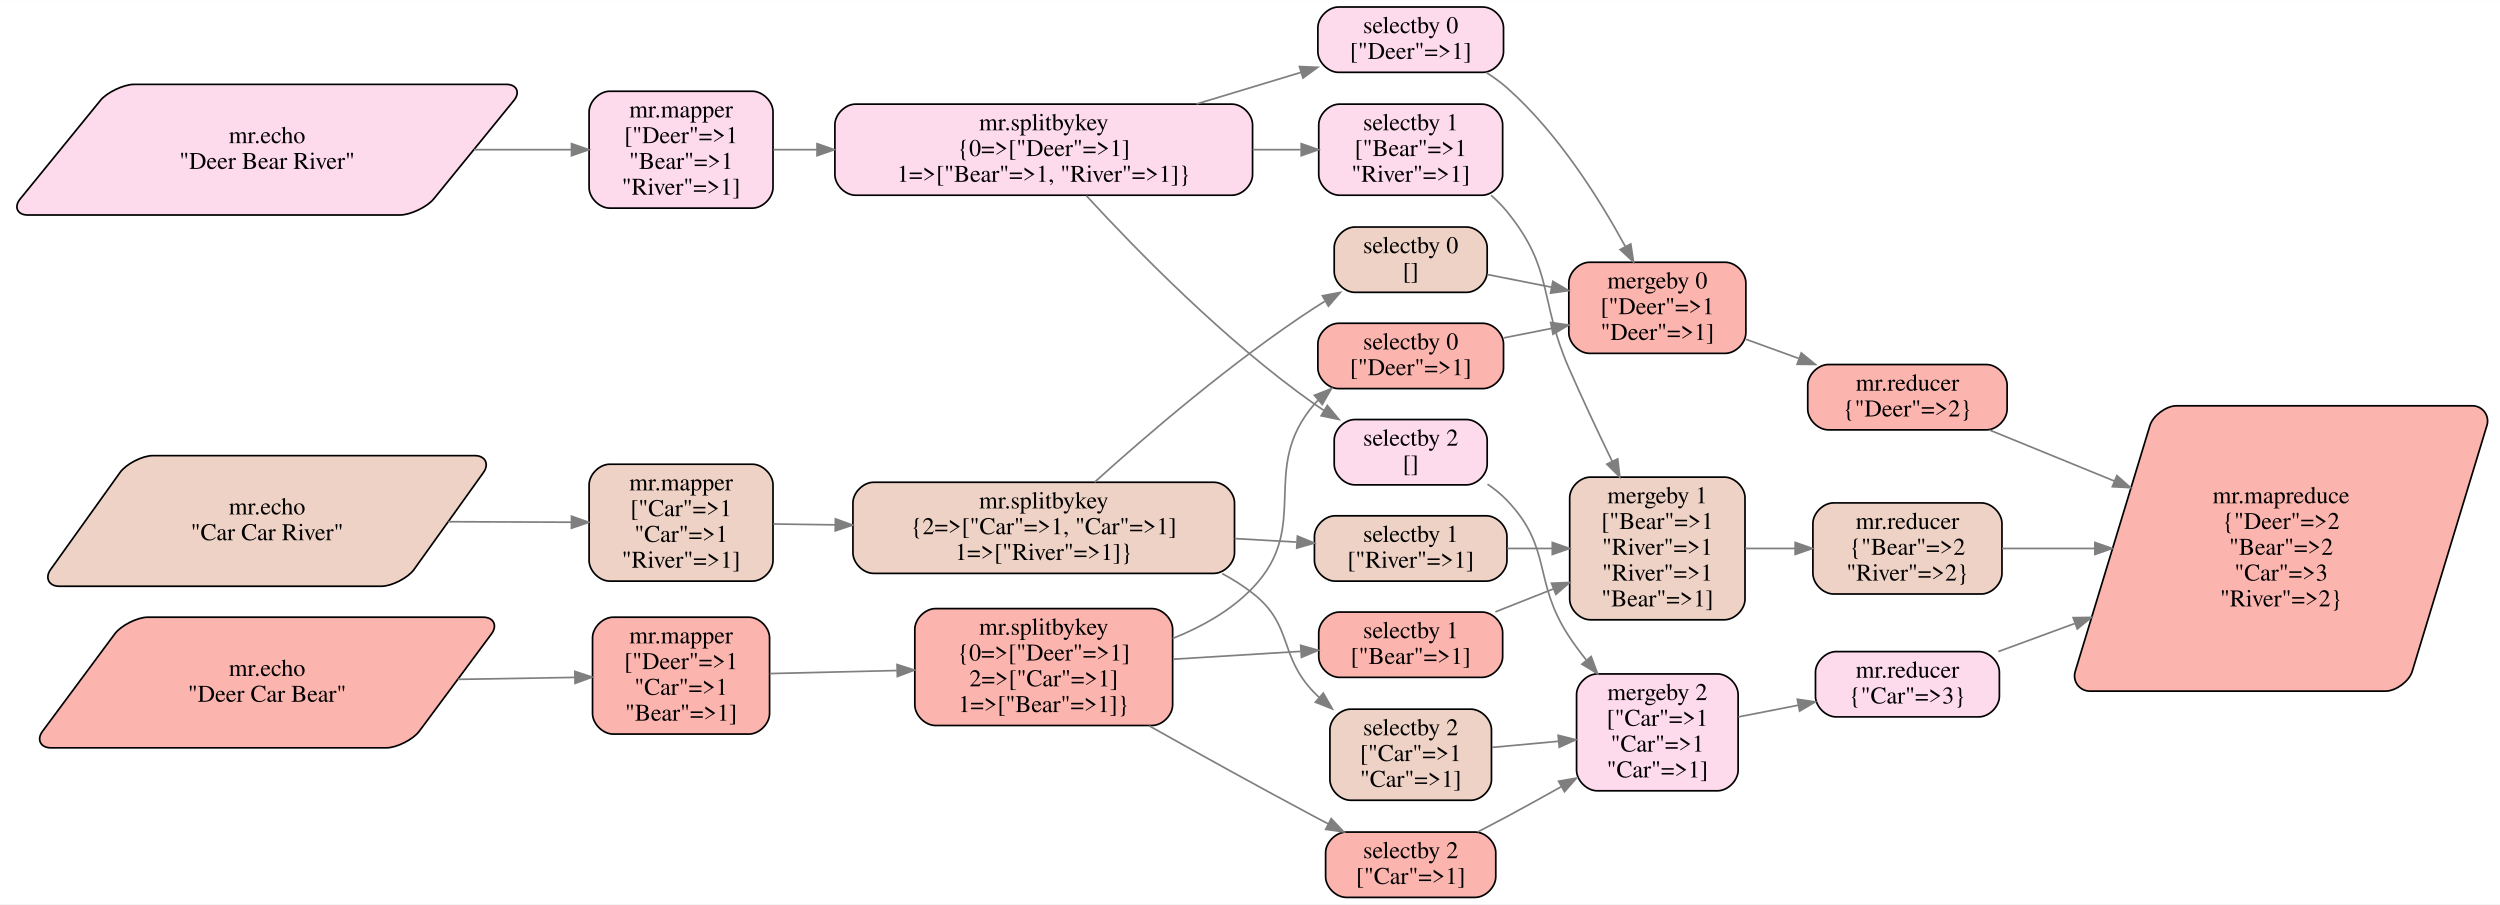
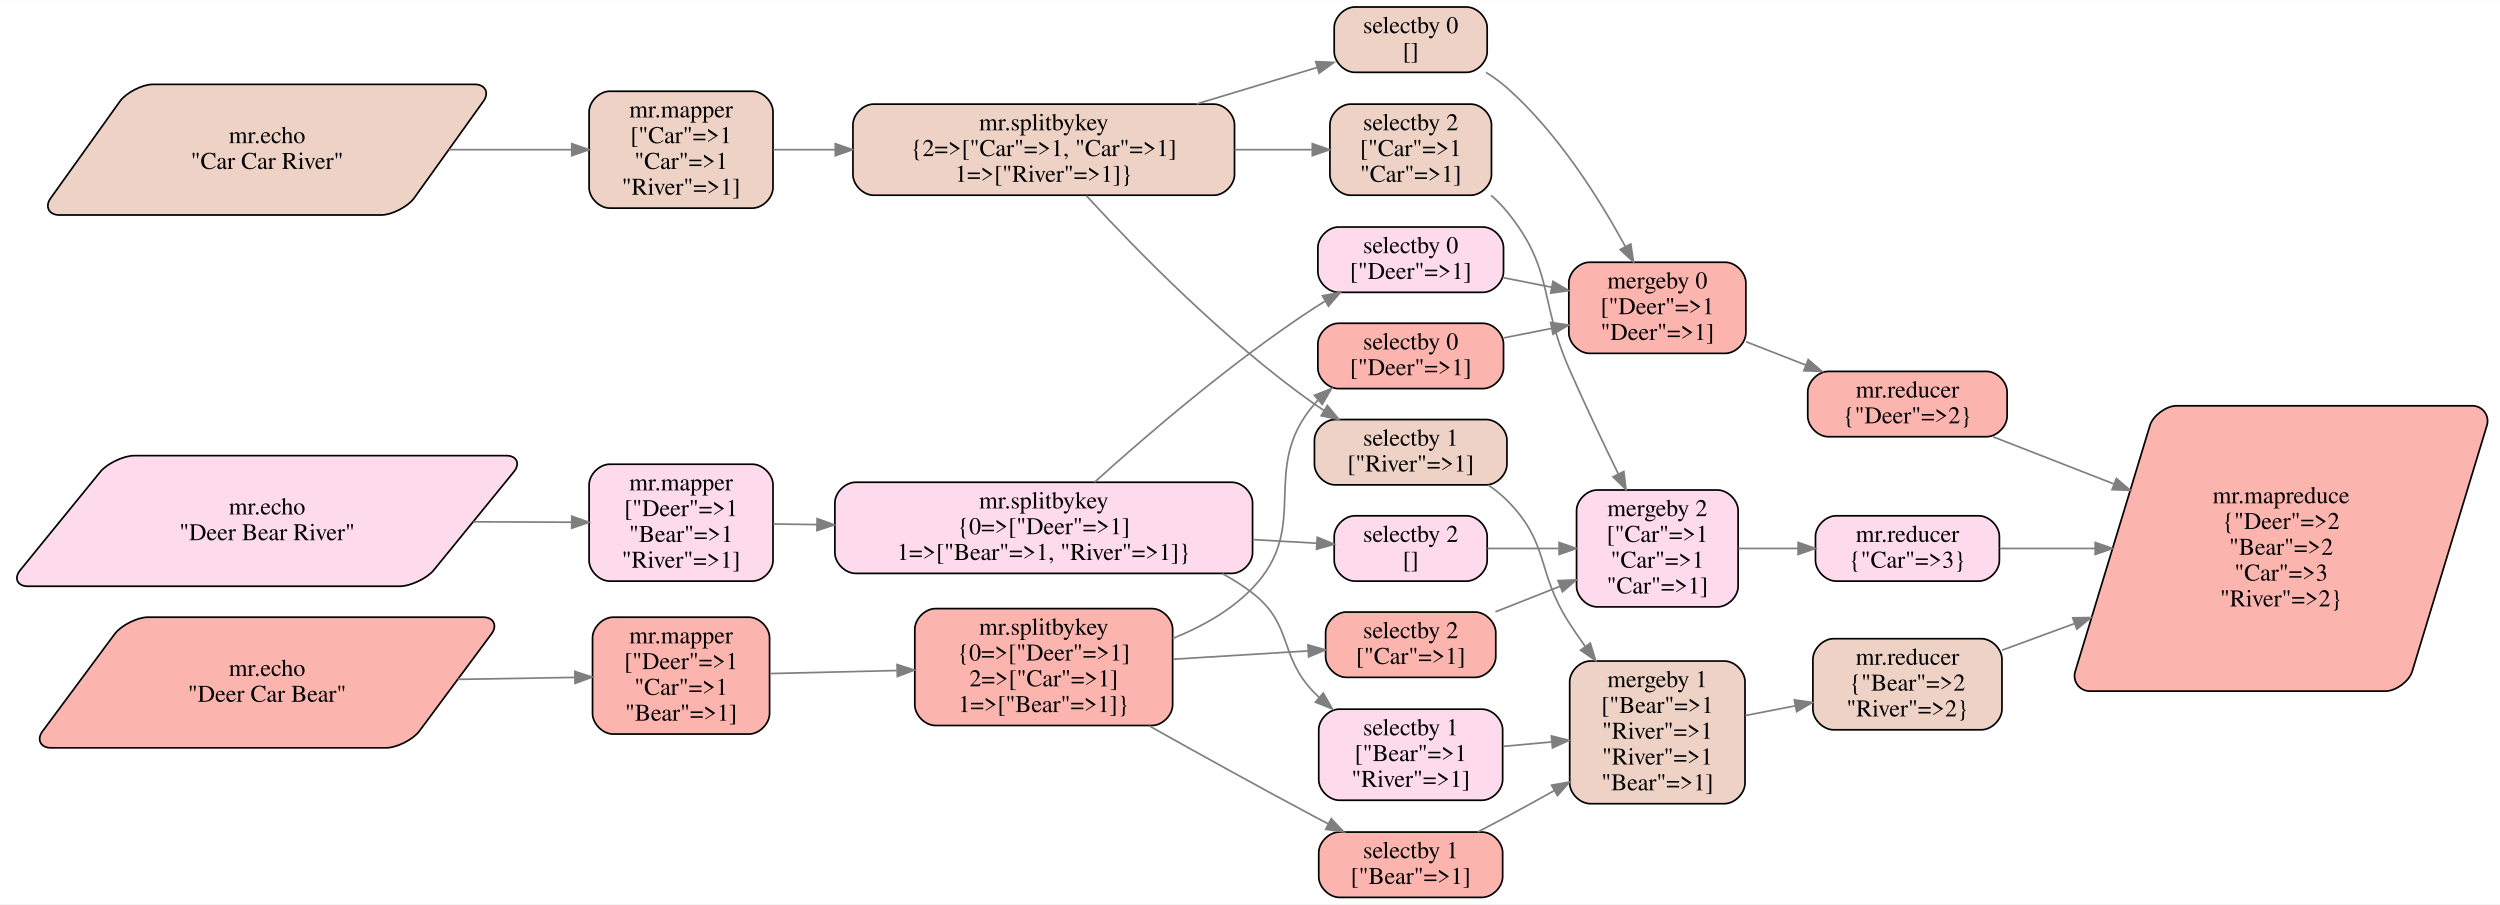
<svg xmlns="http://www.w3.org/2000/svg" width="1454pt" height="526pt" viewBox="0.00 0.00 1454.48 526.00">
  <g id="graph0" class="graph" transform="scale(1 1) rotate(0) translate(4 522)">
    <polygon fill="white" stroke="transparent" points="-4,4 -4,-522 1450.48,-522 1450.48,4 -4,4" />
    <g id="node1" class="node">
      <path fill="#fbb4ae" stroke="black" d="M1434.35,-286C1434.35,-286 1262.29,-286 1262.29,-286 1256.29,-286 1248.55,-280.26 1246.81,-274.52 1246.81,-274.52 1203.35,-131.48 1203.35,-131.48 1201.6,-125.74 1205.86,-120 1211.86,-120 1211.86,-120 1383.92,-120 1383.92,-120 1389.92,-120 1397.66,-125.74 1399.41,-131.48 1399.41,-131.48 1442.86,-274.52 1442.86,-274.52 1444.61,-280.26 1440.35,-286 1434.35,-286" />
      <text text-anchor="middle" x="1323.11" y="-229.3" font-family="Times,serif" font-size="14.00">mr.mapreduce</text>
      <text text-anchor="middle" x="1323.11" y="-214.3" font-family="Times,serif" font-size="14.00">{"Deer"=&gt;2</text>
      <text text-anchor="middle" x="1323.11" y="-199.3" font-family="Times,serif" font-size="14.00">"Bear"=&gt;2</text>
      <text text-anchor="middle" x="1323.11" y="-184.3" font-family="Times,serif" font-size="14.00">"Car"=&gt;3</text>
      <text text-anchor="middle" x="1323.11" y="-169.3" font-family="Times,serif" font-size="14.00">"River"=&gt;2}</text>
    </g>
    <g id="node2" class="node">
-       <path fill="#eed2c5" stroke="black" d="M1148.73,-229.5C1148.73,-229.5 1062.73,-229.5 1062.73,-229.5 1056.73,-229.5 1050.73,-223.5 1050.73,-217.5 1050.73,-217.5 1050.73,-188.5 1050.73,-188.5 1050.73,-182.5 1056.73,-176.5 1062.73,-176.5 1062.73,-176.5 1148.73,-176.5 1148.73,-176.5 1154.73,-176.5 1160.73,-182.5 1160.73,-188.5 1160.73,-188.5 1160.73,-217.5 1160.73,-217.5 1160.73,-223.5 1154.73,-229.5 1148.73,-229.5" />
-       <text text-anchor="middle" x="1105.73" y="-214.3" font-family="Times,serif" font-size="14.00">mr.reducer</text>
-       <text text-anchor="middle" x="1105.73" y="-199.3" font-family="Times,serif" font-size="14.00">{"Bear"=&gt;2</text>
-       <text text-anchor="middle" x="1105.73" y="-184.3" font-family="Times,serif" font-size="14.00">"River"=&gt;2}</text>
+       <path fill="#fddaec" stroke="black" d="M1147.23,-222C1147.23,-222 1064.23,-222 1064.23,-222 1058.23,-222 1052.23,-216 1052.23,-210 1052.23,-210 1052.23,-196 1052.23,-196 1052.23,-190 1058.23,-184 1064.23,-184 1064.23,-184 1147.23,-184 1147.23,-184 1153.23,-184 1159.23,-190 1159.23,-196 1159.23,-196 1159.23,-210 1159.23,-210 1159.23,-216 1153.23,-222 1147.23,-222" />
+       <text text-anchor="middle" x="1105.73" y="-206.8" font-family="Times,serif" font-size="14.00">mr.reducer</text>
+       <text text-anchor="middle" x="1105.73" y="-191.8" font-family="Times,serif" font-size="14.00">{"Car"=&gt;3}</text>
    </g>
    <g id="edge1" class="edge">
-       <path fill="none" stroke="#7f7f7f" d="M1160.8,-203C1177.28,-203 1196,-203 1214.72,-203" />
-       <polygon fill="#7f7f7f" stroke="#7f7f7f" points="1214.79,-206.5 1224.79,-203 1214.79,-199.5 1214.79,-206.5" />
+       <path fill="none" stroke="#7f7f7f" d="M1159.42,-203C1176.28,-203 1195.6,-203 1214.9,-203" />
+       <polygon fill="#7f7f7f" stroke="#7f7f7f" points="1214.98,-206.5 1224.98,-203 1214.98,-199.5 1214.98,-206.5" />
    </g>
    <g id="node3" class="node">
-       <path fill="#fbb4ae" stroke="black" d="M1151.73,-310C1151.73,-310 1059.73,-310 1059.73,-310 1053.73,-310 1047.73,-304 1047.73,-298 1047.73,-298 1047.73,-284 1047.73,-284 1047.73,-278 1053.73,-272 1059.73,-272 1059.73,-272 1151.73,-272 1151.73,-272 1157.73,-272 1163.73,-278 1163.73,-284 1163.73,-284 1163.73,-298 1163.73,-298 1163.73,-304 1157.73,-310 1151.73,-310" />
-       <text text-anchor="middle" x="1105.73" y="-294.8" font-family="Times,serif" font-size="14.00">mr.reducer</text>
-       <text text-anchor="middle" x="1105.73" y="-279.8" font-family="Times,serif" font-size="14.00">{"Deer"=&gt;2}</text>
+       <path fill="#fbb4ae" stroke="black" d="M1151.73,-306C1151.73,-306 1059.73,-306 1059.73,-306 1053.73,-306 1047.73,-300 1047.73,-294 1047.73,-294 1047.73,-280 1047.73,-280 1047.73,-274 1053.73,-268 1059.73,-268 1059.73,-268 1151.73,-268 1151.73,-268 1157.73,-268 1163.73,-274 1163.73,-280 1163.73,-280 1163.73,-294 1163.73,-294 1163.73,-300 1157.73,-306 1151.73,-306" />
+       <text text-anchor="middle" x="1105.73" y="-290.8" font-family="Times,serif" font-size="14.00">mr.reducer</text>
+       <text text-anchor="middle" x="1105.73" y="-275.8" font-family="Times,serif" font-size="14.00">{"Deer"=&gt;2}</text>
    </g>
    <g id="edge2" class="edge">
-       <path fill="none" stroke="#7f7f7f" d="M1153.46,-271.91C1174.84,-263.17 1200.99,-252.48 1226.27,-242.16" />
-       <polygon fill="#7f7f7f" stroke="#7f7f7f" points="1227.59,-245.4 1235.53,-238.37 1224.95,-238.92 1227.59,-245.4" />
+       <path fill="none" stroke="#7f7f7f" d="M1155.6,-267.94C1176.42,-259.82 1201.47,-250.05 1225.74,-240.58" />
+       <polygon fill="#7f7f7f" stroke="#7f7f7f" points="1227.31,-243.73 1235.35,-236.84 1224.77,-237.21 1227.31,-243.73" />
    </g>
    <g id="node4" class="node">
-       <path fill="#fddaec" stroke="black" d="M1147.23,-143C1147.23,-143 1064.23,-143 1064.23,-143 1058.23,-143 1052.23,-137 1052.23,-131 1052.23,-131 1052.23,-117 1052.23,-117 1052.23,-111 1058.23,-105 1064.23,-105 1064.23,-105 1147.23,-105 1147.23,-105 1153.23,-105 1159.23,-111 1159.23,-117 1159.23,-117 1159.23,-131 1159.23,-131 1159.23,-137 1153.23,-143 1147.23,-143" />
-       <text text-anchor="middle" x="1105.73" y="-127.8" font-family="Times,serif" font-size="14.00">mr.reducer</text>
-       <text text-anchor="middle" x="1105.73" y="-112.8" font-family="Times,serif" font-size="14.00">{"Car"=&gt;3}</text>
+       <path fill="#eed2c5" stroke="black" d="M1148.73,-150.5C1148.73,-150.5 1062.73,-150.5 1062.73,-150.5 1056.73,-150.5 1050.73,-144.5 1050.73,-138.5 1050.73,-138.5 1050.73,-109.5 1050.73,-109.5 1050.73,-103.5 1056.73,-97.5 1062.73,-97.5 1062.73,-97.5 1148.73,-97.5 1148.73,-97.5 1154.73,-97.5 1160.73,-103.5 1160.73,-109.5 1160.73,-109.5 1160.73,-138.5 1160.73,-138.5 1160.73,-144.5 1154.73,-150.5 1148.73,-150.5" />
+       <text text-anchor="middle" x="1105.73" y="-135.3" font-family="Times,serif" font-size="14.00">mr.reducer</text>
+       <text text-anchor="middle" x="1105.73" y="-120.3" font-family="Times,serif" font-size="14.00">{"Bear"=&gt;2</text>
+       <text text-anchor="middle" x="1105.73" y="-105.3" font-family="Times,serif" font-size="14.00">"River"=&gt;2}</text>
    </g>
    <g id="edge3" class="edge">
-       <path fill="none" stroke="#7f7f7f" d="M1158.59,-143.02C1172.2,-148.01 1187.45,-153.61 1203.02,-159.32" />
-       <polygon fill="#7f7f7f" stroke="#7f7f7f" points="1202.15,-162.73 1212.75,-162.89 1204.56,-156.16 1202.15,-162.73" />
+       <path fill="none" stroke="#7f7f7f" d="M1160.8,-143.83C1173.78,-148.59 1188.16,-153.87 1202.83,-159.25" />
+       <polygon fill="#7f7f7f" stroke="#7f7f7f" points="1201.9,-162.64 1212.5,-162.79 1204.31,-156.06 1201.9,-162.64" />
    </g>
    <g id="node5" class="node">
-       <path fill="#eed2c5" stroke="black" d="M999.23,-244.5C999.23,-244.5 921.23,-244.5 921.23,-244.5 915.23,-244.5 909.23,-238.5 909.23,-232.5 909.23,-232.5 909.23,-173.5 909.23,-173.5 909.23,-167.5 915.23,-161.5 921.23,-161.5 921.23,-161.5 999.23,-161.5 999.23,-161.5 1005.23,-161.5 1011.23,-167.5 1011.23,-173.5 1011.23,-173.5 1011.23,-232.5 1011.23,-232.5 1011.23,-238.5 1005.23,-244.5 999.23,-244.5" />
-       <text text-anchor="middle" x="960.23" y="-229.3" font-family="Times,serif" font-size="14.00">mergeby 1</text>
-       <text text-anchor="middle" x="960.23" y="-214.3" font-family="Times,serif" font-size="14.00">["Bear"=&gt;1</text>
-       <text text-anchor="middle" x="960.23" y="-199.3" font-family="Times,serif" font-size="14.00">"River"=&gt;1</text>
-       <text text-anchor="middle" x="960.23" y="-184.3" font-family="Times,serif" font-size="14.00">"River"=&gt;1</text>
-       <text text-anchor="middle" x="960.23" y="-169.3" font-family="Times,serif" font-size="14.00">"Bear"=&gt;1]</text>
+       <path fill="#fddaec" stroke="black" d="M995.23,-237C995.23,-237 925.23,-237 925.23,-237 919.23,-237 913.23,-231 913.23,-225 913.23,-225 913.23,-181 913.23,-181 913.23,-175 919.23,-169 925.23,-169 925.23,-169 995.23,-169 995.23,-169 1001.23,-169 1007.23,-175 1007.23,-181 1007.23,-181 1007.23,-225 1007.23,-225 1007.23,-231 1001.23,-237 995.23,-237" />
+       <text text-anchor="middle" x="960.23" y="-221.8" font-family="Times,serif" font-size="14.00">mergeby 2</text>
+       <text text-anchor="middle" x="960.23" y="-206.8" font-family="Times,serif" font-size="14.00">["Car"=&gt;1</text>
+       <text text-anchor="middle" x="960.23" y="-191.8" font-family="Times,serif" font-size="14.00">"Car"=&gt;1</text>
+       <text text-anchor="middle" x="960.23" y="-176.8" font-family="Times,serif" font-size="14.00">"Car"=&gt;1]</text>
    </g>
    <g id="edge4" class="edge">
-       <path fill="none" stroke="#7f7f7f" d="M1011.42,-203C1020.78,-203 1030.68,-203 1040.39,-203" />
-       <polygon fill="#7f7f7f" stroke="#7f7f7f" points="1040.42,-206.5 1050.42,-203 1040.42,-199.5 1040.42,-206.5" />
+       <path fill="none" stroke="#7f7f7f" d="M1007.43,-203C1018.45,-203 1030.41,-203 1042.04,-203" />
+       <polygon fill="#7f7f7f" stroke="#7f7f7f" points="1042.14,-206.5 1052.14,-203 1042.14,-199.5 1042.14,-206.5" />
    </g>
    <g id="node6" class="node">
-       <path fill="#fddaec" stroke="black" d="M995.23,-130C995.23,-130 925.23,-130 925.23,-130 919.23,-130 913.23,-124 913.23,-118 913.23,-118 913.23,-74 913.23,-74 913.23,-68 919.23,-62 925.23,-62 925.23,-62 995.23,-62 995.23,-62 1001.23,-62 1007.23,-68 1007.23,-74 1007.23,-74 1007.23,-118 1007.23,-118 1007.23,-124 1001.23,-130 995.23,-130" />
-       <text text-anchor="middle" x="960.23" y="-114.8" font-family="Times,serif" font-size="14.00">mergeby 2</text>
-       <text text-anchor="middle" x="960.23" y="-99.8" font-family="Times,serif" font-size="14.00">["Car"=&gt;1</text>
-       <text text-anchor="middle" x="960.23" y="-84.8" font-family="Times,serif" font-size="14.00">"Car"=&gt;1</text>
-       <text text-anchor="middle" x="960.23" y="-69.8" font-family="Times,serif" font-size="14.00">"Car"=&gt;1]</text>
-     </g>
-     <g id="edge5" class="edge">
-       <path fill="none" stroke="#7f7f7f" d="M1007.43,-105.01C1018.45,-107.16 1030.41,-109.5 1042.04,-111.77" />
-       <polygon fill="#7f7f7f" stroke="#7f7f7f" points="1041.66,-115.26 1052.14,-113.74 1043,-108.39 1041.66,-115.26" />
-     </g>
-     <g id="node7" class="node">
      <path fill="#fbb4ae" stroke="black" d="M999.73,-369.5C999.73,-369.5 920.73,-369.5 920.73,-369.5 914.73,-369.5 908.73,-363.5 908.73,-357.5 908.73,-357.5 908.73,-328.5 908.73,-328.5 908.73,-322.5 914.73,-316.5 920.73,-316.5 920.73,-316.5 999.73,-316.5 999.73,-316.5 1005.73,-316.5 1011.73,-322.5 1011.73,-328.5 1011.73,-328.5 1011.73,-357.5 1011.73,-357.5 1011.73,-363.5 1005.73,-369.5 999.73,-369.5" />
      <text text-anchor="middle" x="960.23" y="-354.3" font-family="Times,serif" font-size="14.00">mergeby 0</text>
      <text text-anchor="middle" x="960.23" y="-339.3" font-family="Times,serif" font-size="14.00">["Deer"=&gt;1</text>
      <text text-anchor="middle" x="960.23" y="-324.3" font-family="Times,serif" font-size="14.00">"Deer"=&gt;1]</text>
    </g>
+     <g id="edge5" class="edge">
+       <path fill="none" stroke="#7f7f7f" d="M1011.82,-323.26C1023.05,-318.88 1035.03,-314.2 1046.52,-309.72" />
+       <polygon fill="#7f7f7f" stroke="#7f7f7f" points="1048,-312.9 1056.04,-306 1045.45,-306.38 1048,-312.9" />
+     </g>
+     <g id="node7" class="node">
+       <path fill="#eed2c5" stroke="black" d="M999.23,-137.5C999.23,-137.5 921.23,-137.5 921.23,-137.5 915.23,-137.5 909.23,-131.5 909.23,-125.5 909.23,-125.5 909.23,-66.5 909.23,-66.5 909.23,-60.5 915.23,-54.5 921.23,-54.5 921.23,-54.5 999.23,-54.5 999.23,-54.5 1005.23,-54.5 1011.23,-60.5 1011.23,-66.5 1011.23,-66.5 1011.23,-125.5 1011.23,-125.5 1011.23,-131.5 1005.23,-137.5 999.23,-137.5" />
+       <text text-anchor="middle" x="960.23" y="-122.3" font-family="Times,serif" font-size="14.00">mergeby 1</text>
+       <text text-anchor="middle" x="960.23" y="-107.3" font-family="Times,serif" font-size="14.00">["Bear"=&gt;1</text>
+       <text text-anchor="middle" x="960.23" y="-92.3" font-family="Times,serif" font-size="14.00">"River"=&gt;1</text>
+       <text text-anchor="middle" x="960.23" y="-77.3" font-family="Times,serif" font-size="14.00">"River"=&gt;1</text>
+       <text text-anchor="middle" x="960.23" y="-62.3" font-family="Times,serif" font-size="14.00">"Bear"=&gt;1]</text>
+     </g>
    <g id="edge6" class="edge">
-       <path fill="none" stroke="#7f7f7f" d="M1011.82,-324.67C1021.73,-321.08 1032.23,-317.27 1042.46,-313.56" />
-       <polygon fill="#7f7f7f" stroke="#7f7f7f" points="1043.96,-316.75 1052.17,-310.05 1041.57,-310.16 1043.96,-316.75" />
+       <path fill="none" stroke="#7f7f7f" d="M1011.42,-105.79C1020.78,-107.62 1030.68,-109.55 1040.39,-111.45" />
+       <polygon fill="#7f7f7f" stroke="#7f7f7f" points="1039.93,-114.92 1050.42,-113.4 1041.27,-108.05 1039.93,-114.92" />
    </g>
    <g id="node8" class="node">
-       <path fill="#fddaec" stroke="black" d="M849.23,-278C849.23,-278 784.23,-278 784.23,-278 778.23,-278 772.23,-272 772.23,-266 772.23,-266 772.23,-252 772.23,-252 772.23,-246 778.23,-240 784.23,-240 784.23,-240 849.23,-240 849.23,-240 855.23,-240 861.23,-246 861.23,-252 861.23,-252 861.23,-266 861.23,-266 861.23,-272 855.23,-278 849.23,-278" />
-       <text text-anchor="middle" x="816.73" y="-262.8" font-family="Times,serif" font-size="14.00">selectby 2</text>
-       <text text-anchor="middle" x="816.73" y="-247.8" font-family="Times,serif" font-size="14.00">[]</text>
+       <path fill="#fddaec" stroke="black" d="M849.23,-222C849.23,-222 784.23,-222 784.23,-222 778.23,-222 772.23,-216 772.23,-210 772.23,-210 772.23,-196 772.23,-196 772.23,-190 778.23,-184 784.23,-184 784.23,-184 849.23,-184 849.23,-184 855.23,-184 861.23,-190 861.23,-196 861.23,-196 861.23,-210 861.23,-210 861.23,-216 855.23,-222 849.23,-222" />
+       <text text-anchor="middle" x="816.73" y="-206.8" font-family="Times,serif" font-size="14.00">selectby 2</text>
+       <text text-anchor="middle" x="816.73" y="-191.8" font-family="Times,serif" font-size="14.00">[]</text>
    </g>
    <g id="edge7" class="edge">
-       <path fill="none" stroke="#7f7f7f" d="M861.43,-240.39C865.54,-237.61 869.4,-234.48 872.73,-231 899.42,-203.13 887.56,-184.26 908.73,-152 911.78,-147.35 915.22,-142.7 918.81,-138.18" />
-       <polygon fill="#7f7f7f" stroke="#7f7f7f" points="921.74,-140.13 925.43,-130.2 916.35,-135.66 921.74,-140.13" />
+       <path fill="none" stroke="#7f7f7f" d="M861.34,-203C874.41,-203 888.94,-203 902.72,-203" />
+       <polygon fill="#7f7f7f" stroke="#7f7f7f" points="903.07,-206.5 913.07,-203 903.07,-199.5 903.07,-206.5" />
    </g>
    <g id="node9" class="node">
+       <path fill="#eed2c5" stroke="black" d="M851.73,-461.5C851.73,-461.5 781.73,-461.5 781.73,-461.5 775.73,-461.5 769.73,-455.5 769.73,-449.5 769.73,-449.5 769.73,-420.5 769.73,-420.5 769.73,-414.5 775.73,-408.5 781.73,-408.5 781.73,-408.5 851.73,-408.5 851.73,-408.5 857.73,-408.5 863.73,-414.5 863.73,-420.5 863.73,-420.5 863.73,-449.5 863.73,-449.5 863.73,-455.5 857.73,-461.5 851.73,-461.5" />
+       <text text-anchor="middle" x="816.73" y="-446.3" font-family="Times,serif" font-size="14.00">selectby 2</text>
+       <text text-anchor="middle" x="816.73" y="-431.3" font-family="Times,serif" font-size="14.00">["Car"=&gt;1</text>
+       <text text-anchor="middle" x="816.73" y="-416.3" font-family="Times,serif" font-size="14.00">"Car"=&gt;1]</text>
+     </g>
+     <g id="edge8" class="edge">
+       <path fill="none" stroke="#7f7f7f" d="M863.49,-408.46C866.85,-405.52 869.99,-402.36 872.73,-399 900.21,-365.29 891.29,-347.85 908.73,-308 917.68,-287.55 928.3,-265.22 937.48,-246.43" />
+       <polygon fill="#7f7f7f" stroke="#7f7f7f" points="940.73,-247.75 942,-237.23 934.45,-244.67 940.73,-247.75" />
+     </g>
+     <g id="node10" class="node">
      <path fill="#fbb4ae" stroke="black" d="M858.73,-334C858.73,-334 774.73,-334 774.73,-334 768.73,-334 762.73,-328 762.73,-322 762.73,-322 762.73,-308 762.73,-308 762.73,-302 768.73,-296 774.73,-296 774.73,-296 858.73,-296 858.73,-296 864.73,-296 870.73,-302 870.73,-308 870.73,-308 870.73,-322 870.73,-322 870.73,-328 864.73,-334 858.73,-334" />
      <text text-anchor="middle" x="816.73" y="-318.8" font-family="Times,serif" font-size="14.00">selectby 0</text>
      <text text-anchor="middle" x="816.73" y="-303.8" font-family="Times,serif" font-size="14.00">["Deer"=&gt;1]</text>
    </g>
-     <g id="edge8" class="edge">
+     <g id="edge9" class="edge">
      <path fill="none" stroke="#7f7f7f" d="M870.82,-325.51C879.92,-327.31 889.44,-329.19 898.71,-331.02" />
      <polygon fill="#7f7f7f" stroke="#7f7f7f" points="898.17,-334.48 908.65,-332.99 899.52,-327.62 898.17,-334.48" />
    </g>
-     <g id="node10" class="node">
-       <path fill="#eed2c5" stroke="black" d="M849.23,-390C849.23,-390 784.23,-390 784.23,-390 778.23,-390 772.23,-384 772.23,-378 772.23,-378 772.23,-364 772.23,-364 772.23,-358 778.23,-352 784.23,-352 784.23,-352 849.23,-352 849.23,-352 855.23,-352 861.23,-358 861.23,-364 861.23,-364 861.23,-378 861.23,-378 861.23,-384 855.23,-390 849.23,-390" />
-       <text text-anchor="middle" x="816.73" y="-374.8" font-family="Times,serif" font-size="14.00">selectby 0</text>
-       <text text-anchor="middle" x="816.73" y="-359.8" font-family="Times,serif" font-size="14.00">[]</text>
-     </g>
-     <g id="edge9" class="edge">
-       <path fill="none" stroke="#7f7f7f" d="M861.34,-362.37C873.13,-360.04 886.11,-357.47 898.65,-354.99" />
-       <polygon fill="#7f7f7f" stroke="#7f7f7f" points="899.45,-358.4 908.58,-353.02 898.09,-351.53 899.45,-358.4" />
-     </g>
    <g id="node11" class="node">
-       <path fill="#eed2c5" stroke="black" d="M860.73,-222C860.73,-222 772.73,-222 772.73,-222 766.73,-222 760.73,-216 760.73,-210 760.73,-210 760.73,-196 760.73,-196 760.73,-190 766.73,-184 772.73,-184 772.73,-184 860.73,-184 860.73,-184 866.73,-184 872.73,-190 872.73,-196 872.73,-196 872.73,-210 872.73,-210 872.73,-216 866.73,-222 860.73,-222" />
-       <text text-anchor="middle" x="816.73" y="-206.8" font-family="Times,serif" font-size="14.00">selectby 1</text>
-       <text text-anchor="middle" x="816.73" y="-191.8" font-family="Times,serif" font-size="14.00">["River"=&gt;1]</text>
+       <path fill="#eed2c5" stroke="black" d="M860.73,-278C860.73,-278 772.73,-278 772.73,-278 766.73,-278 760.73,-272 760.73,-266 760.73,-266 760.73,-252 760.73,-252 760.73,-246 766.73,-240 772.73,-240 772.73,-240 860.73,-240 860.73,-240 866.73,-240 872.73,-246 872.73,-252 872.73,-252 872.73,-266 872.73,-266 872.73,-272 866.73,-278 860.73,-278" />
+       <text text-anchor="middle" x="816.73" y="-262.8" font-family="Times,serif" font-size="14.00">selectby 1</text>
+       <text text-anchor="middle" x="816.73" y="-247.8" font-family="Times,serif" font-size="14.00">["River"=&gt;1]</text>
    </g>
    <g id="edge10" class="edge">
-       <path fill="none" stroke="#7f7f7f" d="M872.84,-203C881.43,-203 890.35,-203 899.04,-203" />
-       <polygon fill="#7f7f7f" stroke="#7f7f7f" points="899.12,-206.5 909.12,-203 899.12,-199.5 899.12,-206.5" />
+       <path fill="none" stroke="#7f7f7f" d="M861.84,-239.88C865.76,-237.22 869.48,-234.26 872.73,-231 897.73,-205.96 889.68,-189.81 908.73,-160 911.69,-155.38 914.9,-150.69 918.23,-146.06" />
+       <polygon fill="#7f7f7f" stroke="#7f7f7f" points="921.2,-147.94 924.32,-137.82 915.57,-143.78 921.2,-147.94" />
    </g>
    <g id="node12" class="node">
-       <path fill="#fddaec" stroke="black" d="M858.73,-518C858.73,-518 774.73,-518 774.73,-518 768.73,-518 762.73,-512 762.73,-506 762.73,-506 762.73,-492 762.73,-492 762.73,-486 768.73,-480 774.73,-480 774.73,-480 858.73,-480 858.73,-480 864.73,-480 870.73,-486 870.73,-492 870.73,-492 870.73,-506 870.73,-506 870.73,-512 864.73,-518 858.73,-518" />
+       <path fill="#fbb4ae" stroke="black" d="M858.23,-38C858.23,-38 775.23,-38 775.23,-38 769.23,-38 763.23,-32 763.23,-26 763.23,-26 763.23,-12 763.23,-12 763.23,-6 769.23,0 775.23,0 775.23,0 858.23,0 858.23,0 864.23,0 870.23,-6 870.23,-12 870.23,-12 870.23,-26 870.23,-26 870.23,-32 864.23,-38 858.23,-38" />
+       <text text-anchor="middle" x="816.73" y="-22.8" font-family="Times,serif" font-size="14.00">selectby 1</text>
+       <text text-anchor="middle" x="816.73" y="-7.8" font-family="Times,serif" font-size="14.00">["Bear"=&gt;1]</text>
+     </g>
+     <g id="edge11" class="edge">
+       <path fill="none" stroke="#7f7f7f" d="M855.72,-38.06C861.44,-41.01 867.26,-44.06 872.73,-47 881.72,-51.83 891.17,-57.04 900.38,-62.2" />
+       <polygon fill="#7f7f7f" stroke="#7f7f7f" points="898.7,-65.27 909.13,-67.12 902.13,-59.17 898.7,-65.27" />
+     </g>
+     <g id="node13" class="node">
+       <path fill="#eed2c5" stroke="black" d="M849.23,-518C849.23,-518 784.23,-518 784.23,-518 778.23,-518 772.23,-512 772.23,-506 772.23,-506 772.23,-492 772.23,-492 772.23,-486 778.23,-480 784.23,-480 784.23,-480 849.23,-480 849.23,-480 855.23,-480 861.23,-486 861.23,-492 861.23,-492 861.23,-506 861.23,-506 861.23,-512 855.23,-518 849.23,-518" />
      <text text-anchor="middle" x="816.73" y="-502.8" font-family="Times,serif" font-size="14.00">selectby 0</text>
-       <text text-anchor="middle" x="816.73" y="-487.8" font-family="Times,serif" font-size="14.00">["Deer"=&gt;1]</text>
-     </g>
-     <g id="edge11" class="edge">
+       <text text-anchor="middle" x="816.73" y="-487.8" font-family="Times,serif" font-size="14.00">[]</text>
+     </g>
+     <g id="edge12" class="edge">
      <path fill="none" stroke="#7f7f7f" d="M860.59,-479.98C864.9,-477.26 869.04,-474.26 872.73,-471 902.26,-444.91 926.38,-406.62 941.58,-378.72" />
      <polygon fill="#7f7f7f" stroke="#7f7f7f" points="944.77,-380.16 946.38,-369.68 938.6,-376.87 944.77,-380.16" />
    </g>
-     <g id="node13" class="node">
-       <path fill="#fbb4ae" stroke="black" d="M854.23,-38C854.23,-38 779.23,-38 779.23,-38 773.23,-38 767.23,-32 767.23,-26 767.23,-26 767.23,-12 767.23,-12 767.23,-6 773.23,0 779.23,0 779.23,0 854.23,0 854.23,0 860.23,0 866.23,-6 866.23,-12 866.23,-12 866.23,-26 866.23,-26 866.23,-32 860.23,-38 854.23,-38" />
-       <text text-anchor="middle" x="816.73" y="-22.8" font-family="Times,serif" font-size="14.00">selectby 2</text>
-       <text text-anchor="middle" x="816.73" y="-7.8" font-family="Times,serif" font-size="14.00">["Car"=&gt;1]</text>
-     </g>
-     <g id="edge12" class="edge">
-       <path fill="none" stroke="#7f7f7f" d="M855.72,-38.06C861.44,-41.01 867.26,-44.06 872.73,-47 882.96,-52.5 893.79,-58.49 904.2,-64.34" />
-       <polygon fill="#7f7f7f" stroke="#7f7f7f" points="902.78,-67.56 913.2,-69.42 906.22,-61.46 902.78,-67.56" />
-     </g>
    <g id="node14" class="node">
-       <path fill="#fddaec" stroke="black" d="M858.23,-461.5C858.23,-461.5 775.23,-461.5 775.23,-461.5 769.23,-461.5 763.23,-455.5 763.23,-449.5 763.23,-449.5 763.23,-420.5 763.23,-420.5 763.23,-414.5 769.23,-408.5 775.23,-408.5 775.23,-408.5 858.23,-408.5 858.23,-408.5 864.23,-408.5 870.23,-414.5 870.23,-420.5 870.23,-420.5 870.23,-449.5 870.23,-449.5 870.23,-455.5 864.23,-461.5 858.23,-461.5" />
-       <text text-anchor="middle" x="816.73" y="-446.3" font-family="Times,serif" font-size="14.00">selectby 1</text>
-       <text text-anchor="middle" x="816.73" y="-431.3" font-family="Times,serif" font-size="14.00">["Bear"=&gt;1</text>
-       <text text-anchor="middle" x="816.73" y="-416.3" font-family="Times,serif" font-size="14.00">"River"=&gt;1]</text>
+       <path fill="#fbb4ae" stroke="black" d="M854.23,-166C854.23,-166 779.23,-166 779.23,-166 773.23,-166 767.23,-160 767.23,-154 767.23,-154 767.23,-140 767.23,-140 767.23,-134 773.23,-128 779.23,-128 779.23,-128 854.23,-128 854.23,-128 860.23,-128 866.23,-134 866.23,-140 866.23,-140 866.23,-154 866.23,-154 866.23,-160 860.23,-166 854.23,-166" />
+       <text text-anchor="middle" x="816.73" y="-150.8" font-family="Times,serif" font-size="14.00">selectby 2</text>
+       <text text-anchor="middle" x="816.73" y="-135.8" font-family="Times,serif" font-size="14.00">["Car"=&gt;1]</text>
    </g>
    <g id="edge13" class="edge">
-       <path fill="none" stroke="#7f7f7f" d="M863.49,-408.46C866.85,-405.52 869.99,-402.36 872.73,-399 900.21,-365.29 891.29,-347.85 908.73,-308 916.53,-290.18 925.6,-270.92 933.88,-253.83" />
-       <polygon fill="#7f7f7f" stroke="#7f7f7f" points="937.16,-255.1 938.39,-244.58 930.86,-252.04 937.16,-255.1" />
+       <path fill="none" stroke="#7f7f7f" d="M866.03,-166.12C878.15,-170.91 891.26,-176.1 903.7,-181.02" />
+       <polygon fill="#7f7f7f" stroke="#7f7f7f" points="902.47,-184.3 913.06,-184.73 905.05,-177.79 902.47,-184.3" />
    </g>
    <g id="node15" class="node">
-       <path fill="#eed2c5" stroke="black" d="M851.73,-109.5C851.73,-109.5 781.73,-109.5 781.73,-109.5 775.73,-109.5 769.73,-103.5 769.73,-97.5 769.73,-97.5 769.73,-68.5 769.73,-68.5 769.73,-62.5 775.73,-56.5 781.73,-56.5 781.73,-56.5 851.73,-56.5 851.73,-56.5 857.73,-56.5 863.73,-62.5 863.73,-68.5 863.73,-68.5 863.73,-97.5 863.73,-97.5 863.73,-103.5 857.73,-109.5 851.73,-109.5" />
-       <text text-anchor="middle" x="816.73" y="-94.3" font-family="Times,serif" font-size="14.00">selectby 2</text>
-       <text text-anchor="middle" x="816.73" y="-79.3" font-family="Times,serif" font-size="14.00">["Car"=&gt;1</text>
-       <text text-anchor="middle" x="816.73" y="-64.3" font-family="Times,serif" font-size="14.00">"Car"=&gt;1]</text>
+       <path fill="#fddaec" stroke="black" d="M858.73,-390C858.73,-390 774.73,-390 774.73,-390 768.73,-390 762.73,-384 762.73,-378 762.73,-378 762.73,-364 762.73,-364 762.73,-358 768.73,-352 774.73,-352 774.73,-352 858.73,-352 858.73,-352 864.73,-352 870.73,-358 870.73,-364 870.73,-364 870.73,-378 870.73,-378 870.73,-384 864.73,-390 858.73,-390" />
+       <text text-anchor="middle" x="816.73" y="-374.8" font-family="Times,serif" font-size="14.00">selectby 0</text>
+       <text text-anchor="middle" x="816.73" y="-359.8" font-family="Times,serif" font-size="14.00">["Deer"=&gt;1]</text>
    </g>
    <g id="edge14" class="edge">
-       <path fill="none" stroke="#7f7f7f" d="M864.06,-87.26C876.4,-88.39 889.87,-89.63 902.69,-90.81" />
-       <polygon fill="#7f7f7f" stroke="#7f7f7f" points="902.52,-94.3 912.8,-91.73 903.16,-87.33 902.52,-94.3" />
+       <path fill="none" stroke="#7f7f7f" d="M870.82,-360.49C879.92,-358.69 889.44,-356.81 898.71,-354.98" />
+       <polygon fill="#7f7f7f" stroke="#7f7f7f" points="899.52,-358.38 908.65,-353.01 898.17,-351.52 899.52,-358.38" />
    </g>
    <g id="node16" class="node">
-       <path fill="#fbb4ae" stroke="black" d="M858.23,-166C858.23,-166 775.23,-166 775.23,-166 769.23,-166 763.23,-160 763.23,-154 763.23,-154 763.23,-140 763.23,-140 763.23,-134 769.23,-128 775.23,-128 775.23,-128 858.23,-128 858.23,-128 864.23,-128 870.23,-134 870.23,-140 870.23,-140 870.23,-154 870.23,-154 870.23,-160 864.23,-166 858.23,-166" />
-       <text text-anchor="middle" x="816.73" y="-150.8" font-family="Times,serif" font-size="14.00">selectby 1</text>
-       <text text-anchor="middle" x="816.73" y="-135.8" font-family="Times,serif" font-size="14.00">["Bear"=&gt;1]</text>
+       <path fill="#fddaec" stroke="black" d="M858.23,-109.5C858.23,-109.5 775.23,-109.5 775.23,-109.5 769.23,-109.5 763.23,-103.5 763.23,-97.5 763.23,-97.5 763.23,-68.5 763.23,-68.5 763.23,-62.5 769.23,-56.5 775.23,-56.5 775.23,-56.5 858.23,-56.5 858.23,-56.5 864.23,-56.5 870.23,-62.5 870.23,-68.5 870.23,-68.5 870.23,-97.5 870.23,-97.5 870.23,-103.5 864.23,-109.5 858.23,-109.5" />
+       <text text-anchor="middle" x="816.73" y="-94.3" font-family="Times,serif" font-size="14.00">selectby 1</text>
+       <text text-anchor="middle" x="816.73" y="-79.3" font-family="Times,serif" font-size="14.00">["Bear"=&gt;1</text>
+       <text text-anchor="middle" x="816.73" y="-64.3" font-family="Times,serif" font-size="14.00">"River"=&gt;1]</text>
    </g>
    <g id="edge15" class="edge">
-       <path fill="none" stroke="#7f7f7f" d="M866.03,-166.12C876.92,-170.42 888.59,-175.04 899.87,-179.51" />
-       <polygon fill="#7f7f7f" stroke="#7f7f7f" points="898.64,-182.78 909.22,-183.21 901.21,-176.27 898.64,-182.78" />
+       <path fill="none" stroke="#7f7f7f" d="M870.42,-87.84C879.65,-88.69 889.33,-89.58 898.75,-90.44" />
+       <polygon fill="#7f7f7f" stroke="#7f7f7f" points="898.57,-93.94 908.85,-91.37 899.21,-86.97 898.57,-93.94" />
    </g>
    <g id="node17" class="node">
+       <path fill="#fddaec" stroke="black" d="M712.73,-241.5C712.73,-241.5 493.73,-241.5 493.73,-241.5 487.73,-241.5 481.73,-235.5 481.73,-229.5 481.73,-229.5 481.73,-200.5 481.73,-200.5 481.73,-194.5 487.73,-188.5 493.73,-188.5 493.73,-188.5 712.73,-188.5 712.73,-188.5 718.73,-188.5 724.73,-194.5 724.73,-200.5 724.73,-200.5 724.73,-229.5 724.73,-229.5 724.73,-235.5 718.73,-241.5 712.73,-241.5" />
+       <text text-anchor="middle" x="603.23" y="-226.3" font-family="Times,serif" font-size="14.00">mr.splitbykey</text>
+       <text text-anchor="middle" x="603.23" y="-211.3" font-family="Times,serif" font-size="14.00">{0=&gt;["Deer"=&gt;1]</text>
+       <text text-anchor="middle" x="603.23" y="-196.3" font-family="Times,serif" font-size="14.00">1=&gt;["Bear"=&gt;1, "River"=&gt;1]}</text>
+     </g>
+     <g id="edge16" class="edge">
+       <path fill="none" stroke="#7f7f7f" d="M724.81,-208.16C737.74,-207.43 750.36,-206.71 761.89,-206.05" />
+       <polygon fill="#7f7f7f" stroke="#7f7f7f" points="762.36,-209.53 772.15,-205.47 761.97,-202.54 762.36,-209.53" />
+     </g>
+     <g id="edge17" class="edge">
+       <path fill="none" stroke="#7f7f7f" d="M632.78,-241.53C663.09,-268.92 713.11,-311.92 760.73,-343 762.66,-344.26 764.66,-345.51 766.7,-346.73" />
+       <polygon fill="#7f7f7f" stroke="#7f7f7f" points="765.38,-350.02 775.8,-351.96 768.87,-343.95 765.38,-350.02" />
+     </g>
+     <g id="edge18" class="edge">
+       <path fill="none" stroke="#7f7f7f" d="M707.12,-188.36C713.34,-185.01 719.27,-181.24 724.73,-177 748.69,-158.39 739.54,-140.71 760.73,-119 761.63,-118.08 762.55,-117.17 763.5,-116.28" />
+       <polygon fill="#7f7f7f" stroke="#7f7f7f" points="765.88,-118.85 771.15,-109.66 761.3,-113.56 765.88,-118.85" />
+     </g>
+     <g id="node18" class="node">
      <path fill="#fbb4ae" stroke="black" d="M666.23,-168C666.23,-168 540.23,-168 540.23,-168 534.23,-168 528.23,-162 528.23,-156 528.23,-156 528.23,-112 528.23,-112 528.23,-106 534.23,-100 540.23,-100 540.23,-100 666.23,-100 666.23,-100 672.23,-100 678.23,-106 678.23,-112 678.23,-112 678.23,-156 678.23,-156 678.23,-162 672.23,-168 666.23,-168" />
      <text text-anchor="middle" x="603.23" y="-152.8" font-family="Times,serif" font-size="14.00">mr.splitbykey</text>
      <text text-anchor="middle" x="603.23" y="-137.8" font-family="Times,serif" font-size="14.00">{0=&gt;["Deer"=&gt;1]</text>
      <text text-anchor="middle" x="603.23" y="-122.8" font-family="Times,serif" font-size="14.00">2=&gt;["Car"=&gt;1]</text>
      <text text-anchor="middle" x="603.23" y="-107.8" font-family="Times,serif" font-size="14.00">1=&gt;["Bear"=&gt;1]}</text>
    </g>
-     <g id="edge16" class="edge">
+     <g id="edge19" class="edge">
      <path fill="none" stroke="#7f7f7f" d="M678.25,-150.64C695.28,-157.4 712.09,-166.84 724.73,-180 759.49,-216.18 727.94,-249.02 760.73,-287 761.45,-287.83 762.2,-288.64 762.97,-289.43" />
      <polygon fill="#7f7f7f" stroke="#7f7f7f" points="760.72,-292.11 770.59,-295.96 765.28,-286.79 760.72,-292.11" />
    </g>
-     <g id="edge17" class="edge">
+     <g id="edge20" class="edge">
      <path fill="none" stroke="#7f7f7f" d="M664.52,-99.81C693.48,-83.56 728.76,-64.02 760.73,-47 763.3,-45.63 765.95,-44.24 768.62,-42.84" />
      <polygon fill="#7f7f7f" stroke="#7f7f7f" points="770.5,-45.81 777.77,-38.1 767.28,-39.59 770.5,-45.81" />
    </g>
-     <g id="edge18" class="edge">
-       <path fill="none" stroke="#7f7f7f" d="M678.5,-138.57C702.76,-140.06 729.46,-141.7 752.8,-143.13" />
-       <polygon fill="#7f7f7f" stroke="#7f7f7f" points="752.73,-146.63 762.93,-143.75 753.16,-139.65 752.73,-146.63" />
-     </g>
-     <g id="node18" class="node">
-       <path fill="#fddaec" stroke="black" d="M712.73,-461.5C712.73,-461.5 493.73,-461.5 493.73,-461.5 487.73,-461.5 481.73,-455.5 481.73,-449.5 481.73,-449.5 481.73,-420.5 481.73,-420.5 481.73,-414.5 487.73,-408.5 493.73,-408.5 493.73,-408.5 712.73,-408.5 712.73,-408.5 718.73,-408.5 724.73,-414.5 724.73,-420.5 724.73,-420.5 724.73,-449.5 724.73,-449.5 724.73,-455.5 718.73,-461.5 712.73,-461.5" />
+     <g id="edge21" class="edge">
+       <path fill="none" stroke="#7f7f7f" d="M678.5,-138.57C704.23,-140.15 732.69,-141.9 756.99,-143.39" />
+       <polygon fill="#7f7f7f" stroke="#7f7f7f" points="756.93,-146.89 767.13,-144.01 757.36,-139.91 756.93,-146.89" />
+     </g>
+     <g id="node19" class="node">
+       <path fill="#eed2c5" stroke="black" d="M702.23,-461.5C702.23,-461.5 504.23,-461.5 504.23,-461.5 498.23,-461.5 492.23,-455.5 492.23,-449.5 492.23,-449.5 492.23,-420.5 492.23,-420.5 492.23,-414.5 498.23,-408.5 504.23,-408.5 504.23,-408.5 702.23,-408.5 702.23,-408.5 708.23,-408.5 714.23,-414.5 714.23,-420.5 714.23,-420.5 714.23,-449.5 714.23,-449.5 714.23,-455.5 708.23,-461.5 702.23,-461.5" />
      <text text-anchor="middle" x="603.23" y="-446.3" font-family="Times,serif" font-size="14.00">mr.splitbykey</text>
-       <text text-anchor="middle" x="603.23" y="-431.3" font-family="Times,serif" font-size="14.00">{0=&gt;["Deer"=&gt;1]</text>
-       <text text-anchor="middle" x="603.23" y="-416.3" font-family="Times,serif" font-size="14.00">1=&gt;["Bear"=&gt;1, "River"=&gt;1]}</text>
-     </g>
-     <g id="edge19" class="edge">
+       <text text-anchor="middle" x="603.23" y="-431.3" font-family="Times,serif" font-size="14.00">{2=&gt;["Car"=&gt;1, "Car"=&gt;1]</text>
+       <text text-anchor="middle" x="603.23" y="-416.3" font-family="Times,serif" font-size="14.00">1=&gt;["River"=&gt;1]}</text>
+     </g>
+     <g id="edge22" class="edge">
+       <path fill="none" stroke="#7f7f7f" d="M714.32,-435C729.84,-435 745.23,-435 759.16,-435" />
+       <polygon fill="#7f7f7f" stroke="#7f7f7f" points="759.5,-438.5 769.5,-435 759.5,-431.5 759.5,-438.5" />
+     </g>
+     <g id="edge23" class="edge">
      <path fill="none" stroke="#7f7f7f" d="M628.02,-408.24C657.12,-376.57 708.93,-323.53 760.73,-287 762.55,-285.72 764.43,-284.46 766.35,-283.24" />
      <polygon fill="#7f7f7f" stroke="#7f7f7f" points="768.23,-286.2 775,-278.05 764.63,-280.19 768.23,-286.2" />
    </g>
-     <g id="edge20" class="edge">
-       <path fill="none" stroke="#7f7f7f" d="M692.09,-461.59C712.48,-467.76 733.79,-474.2 752.86,-479.97" />
-       <polygon fill="#7f7f7f" stroke="#7f7f7f" points="752.02,-483.38 762.61,-482.92 754.05,-476.68 752.02,-483.38" />
-     </g>
-     <g id="edge21" class="edge">
-       <path fill="none" stroke="#7f7f7f" d="M724.81,-435C734.41,-435 743.85,-435 752.79,-435" />
-       <polygon fill="#7f7f7f" stroke="#7f7f7f" points="753.04,-438.5 763.04,-435 753.04,-431.5 753.04,-438.5" />
-     </g>
-     <g id="node19" class="node">
-       <path fill="#eed2c5" stroke="black" d="M702.23,-241.5C702.23,-241.5 504.23,-241.5 504.23,-241.5 498.23,-241.5 492.23,-235.5 492.23,-229.5 492.23,-229.5 492.23,-200.5 492.23,-200.5 492.23,-194.5 498.23,-188.5 504.23,-188.5 504.23,-188.5 702.23,-188.5 702.23,-188.5 708.23,-188.5 714.23,-194.5 714.23,-200.5 714.23,-200.5 714.23,-229.5 714.23,-229.5 714.23,-235.5 708.23,-241.5 702.23,-241.5" />
-       <text text-anchor="middle" x="603.23" y="-226.3" font-family="Times,serif" font-size="14.00">mr.splitbykey</text>
-       <text text-anchor="middle" x="603.23" y="-211.3" font-family="Times,serif" font-size="14.00">{2=&gt;["Car"=&gt;1, "Car"=&gt;1]</text>
-       <text text-anchor="middle" x="603.23" y="-196.3" font-family="Times,serif" font-size="14.00">1=&gt;["River"=&gt;1]}</text>
-     </g>
-     <g id="edge22" class="edge">
-       <path fill="none" stroke="#7f7f7f" d="M632.78,-241.53C663.09,-268.92 713.11,-311.92 760.73,-343 762.66,-344.26 764.66,-345.51 766.7,-346.73" />
-       <polygon fill="#7f7f7f" stroke="#7f7f7f" points="765.38,-350.02 775.8,-351.96 768.87,-343.95 765.38,-350.02" />
-     </g>
-     <g id="edge23" class="edge">
-       <path fill="none" stroke="#7f7f7f" d="M714.32,-208.75C726.61,-208.06 738.83,-207.36 750.3,-206.71" />
-       <polygon fill="#7f7f7f" stroke="#7f7f7f" points="750.83,-210.19 760.61,-206.13 750.43,-203.2 750.83,-210.19" />
-     </g>
    <g id="edge24" class="edge">
-       <path fill="none" stroke="#7f7f7f" d="M707.12,-188.36C713.34,-185.01 719.27,-181.24 724.73,-177 748.69,-158.39 739.54,-140.71 760.73,-119 761.63,-118.08 762.55,-117.17 763.5,-116.28" />
-       <polygon fill="#7f7f7f" stroke="#7f7f7f" points="765.88,-118.85 771.15,-109.66 761.3,-113.56 765.88,-118.85" />
+       <path fill="none" stroke="#7f7f7f" d="M692.09,-461.59C715.9,-468.79 740.95,-476.37 762.24,-482.81" />
+       <polygon fill="#7f7f7f" stroke="#7f7f7f" points="761.46,-486.23 772.04,-485.78 763.49,-479.53 761.46,-486.23" />
    </g>
    <g id="node20" class="node">
+       <path fill="#eed2c5" stroke="black" d="M433.73,-469C433.73,-469 350.73,-469 350.73,-469 344.73,-469 338.73,-463 338.73,-457 338.73,-457 338.73,-413 338.73,-413 338.73,-407 344.73,-401 350.73,-401 350.73,-401 433.73,-401 433.73,-401 439.73,-401 445.73,-407 445.73,-413 445.73,-413 445.73,-457 445.73,-457 445.73,-463 439.73,-469 433.73,-469" />
+       <text text-anchor="middle" x="392.23" y="-453.8" font-family="Times,serif" font-size="14.00">mr.mapper</text>
+       <text text-anchor="middle" x="392.23" y="-438.8" font-family="Times,serif" font-size="14.00">["Car"=&gt;1</text>
+       <text text-anchor="middle" x="392.23" y="-423.8" font-family="Times,serif" font-size="14.00">"Car"=&gt;1</text>
+       <text text-anchor="middle" x="392.23" y="-408.8" font-family="Times,serif" font-size="14.00">"River"=&gt;1]</text>
+     </g>
+     <g id="edge25" class="edge">
+       <path fill="none" stroke="#7f7f7f" d="M445.97,-435C457.14,-435 469.35,-435 481.88,-435" />
+       <polygon fill="#7f7f7f" stroke="#7f7f7f" points="481.98,-438.5 491.98,-435 481.98,-431.5 481.98,-438.5" />
+     </g>
+     <g id="node21" class="node">
+       <path fill="#fddaec" stroke="black" d="M433.73,-252C433.73,-252 350.73,-252 350.73,-252 344.73,-252 338.73,-246 338.73,-240 338.73,-240 338.73,-196 338.73,-196 338.73,-190 344.73,-184 350.73,-184 350.73,-184 433.73,-184 433.73,-184 439.73,-184 445.73,-190 445.73,-196 445.73,-196 445.73,-240 445.73,-240 445.73,-246 439.73,-252 433.73,-252" />
+       <text text-anchor="middle" x="392.23" y="-236.8" font-family="Times,serif" font-size="14.00">mr.mapper</text>
+       <text text-anchor="middle" x="392.23" y="-221.8" font-family="Times,serif" font-size="14.00">["Deer"=&gt;1</text>
+       <text text-anchor="middle" x="392.23" y="-206.8" font-family="Times,serif" font-size="14.00">"Bear"=&gt;1</text>
+       <text text-anchor="middle" x="392.23" y="-191.8" font-family="Times,serif" font-size="14.00">"River"=&gt;1]</text>
+     </g>
+     <g id="edge26" class="edge">
+       <path fill="none" stroke="#7f7f7f" d="M445.97,-217.24C453.97,-217.13 462.5,-217.01 471.31,-216.88" />
+       <polygon fill="#7f7f7f" stroke="#7f7f7f" points="471.4,-220.38 481.35,-216.74 471.3,-213.38 471.4,-220.38" />
+     </g>
+     <g id="node22" class="node">
      <path fill="#fbb4ae" stroke="black" d="M431.73,-163C431.73,-163 352.73,-163 352.73,-163 346.73,-163 340.73,-157 340.73,-151 340.73,-151 340.73,-107 340.73,-107 340.73,-101 346.73,-95 352.73,-95 352.73,-95 431.73,-95 431.73,-95 437.73,-95 443.73,-101 443.73,-107 443.73,-107 443.73,-151 443.73,-151 443.73,-157 437.73,-163 431.73,-163" />
      <text text-anchor="middle" x="392.23" y="-147.8" font-family="Times,serif" font-size="14.00">mr.mapper</text>
      <text text-anchor="middle" x="392.23" y="-132.8" font-family="Times,serif" font-size="14.00">["Deer"=&gt;1</text>
      <text text-anchor="middle" x="392.23" y="-117.8" font-family="Times,serif" font-size="14.00">"Car"=&gt;1</text>
      <text text-anchor="middle" x="392.23" y="-102.8" font-family="Times,serif" font-size="14.00">"Bear"=&gt;1]</text>
    </g>
-     <g id="edge25" class="edge">
+     <g id="edge27" class="edge">
      <path fill="none" stroke="#7f7f7f" d="M443.82,-130.21C466.02,-130.74 492.67,-131.38 517.74,-131.98" />
      <polygon fill="#7f7f7f" stroke="#7f7f7f" points="517.91,-135.48 527.99,-132.22 518.08,-128.49 517.91,-135.48" />
-     </g>
-     <g id="node21" class="node">
-       <path fill="#fddaec" stroke="black" d="M433.73,-469C433.73,-469 350.73,-469 350.73,-469 344.73,-469 338.73,-463 338.73,-457 338.73,-457 338.73,-413 338.73,-413 338.73,-407 344.73,-401 350.73,-401 350.73,-401 433.73,-401 433.73,-401 439.73,-401 445.73,-407 445.73,-413 445.73,-413 445.73,-457 445.73,-457 445.73,-463 439.73,-469 433.73,-469" />
-       <text text-anchor="middle" x="392.23" y="-453.8" font-family="Times,serif" font-size="14.00">mr.mapper</text>
-       <text text-anchor="middle" x="392.23" y="-438.8" font-family="Times,serif" font-size="14.00">["Deer"=&gt;1</text>
-       <text text-anchor="middle" x="392.23" y="-423.8" font-family="Times,serif" font-size="14.00">"Bear"=&gt;1</text>
-       <text text-anchor="middle" x="392.23" y="-408.8" font-family="Times,serif" font-size="14.00">"River"=&gt;1]</text>
-     </g>
-     <g id="edge26" class="edge">
-       <path fill="none" stroke="#7f7f7f" d="M445.97,-435C453.97,-435 462.5,-435 471.31,-435" />
-       <polygon fill="#7f7f7f" stroke="#7f7f7f" points="471.35,-438.5 481.35,-435 471.35,-431.5 471.35,-438.5" />
-     </g>
-     <g id="node22" class="node">
-       <path fill="#eed2c5" stroke="black" d="M433.73,-252C433.73,-252 350.73,-252 350.73,-252 344.73,-252 338.73,-246 338.73,-240 338.73,-240 338.73,-196 338.73,-196 338.73,-190 344.73,-184 350.73,-184 350.73,-184 433.73,-184 433.73,-184 439.73,-184 445.73,-190 445.73,-196 445.73,-196 445.73,-240 445.73,-240 445.73,-246 439.73,-252 433.73,-252" />
-       <text text-anchor="middle" x="392.23" y="-236.8" font-family="Times,serif" font-size="14.00">mr.mapper</text>
-       <text text-anchor="middle" x="392.23" y="-221.8" font-family="Times,serif" font-size="14.00">["Car"=&gt;1</text>
-       <text text-anchor="middle" x="392.23" y="-206.8" font-family="Times,serif" font-size="14.00">"Car"=&gt;1</text>
-       <text text-anchor="middle" x="392.23" y="-191.8" font-family="Times,serif" font-size="14.00">"River"=&gt;1]</text>
-     </g>
-     <g id="edge27" class="edge">
-       <path fill="none" stroke="#7f7f7f" d="M445.97,-217.24C457.14,-217.08 469.35,-216.91 481.88,-216.73" />
-       <polygon fill="#7f7f7f" stroke="#7f7f7f" points="482.04,-220.23 491.98,-216.58 481.94,-213.23 482.04,-220.23" />
    </g>
    <g id="node23" class="node">
      <path fill="#fbb4ae" stroke="black" d="M277.14,-163C277.14,-163 81.97,-163 81.97,-163 75.97,-163 66.4,-158.18 62.82,-153.36 62.82,-153.36 20.74,-96.64 20.74,-96.64 17.16,-91.82 19.59,-87 25.59,-87 25.59,-87 220.76,-87 220.76,-87 226.76,-87 236.34,-91.82 239.91,-96.64 239.91,-96.64 281.99,-153.36 281.99,-153.36 285.57,-158.18 283.14,-163 277.14,-163" />
      <text text-anchor="middle" x="151.37" y="-128.8" font-family="Times,serif" font-size="14.00">mr.echo</text>
      <text text-anchor="middle" x="151.37" y="-113.8" font-family="Times,serif" font-size="14.00">"Deer Car Bear"</text>
    </g>
    <g id="edge28" class="edge">
      <path fill="none" stroke="#7f7f7f" d="M262.36,-126.84C285.72,-127.23 309.56,-127.63 330.29,-127.98" />
      <polygon fill="#7f7f7f" stroke="#7f7f7f" points="330.45,-131.48 340.5,-128.15 330.56,-124.48 330.45,-131.48" />
    </g>
    <g id="node24" class="node">
-       <path fill="#fddaec" stroke="black" d="M290.6,-473C290.6,-473 74.02,-473 74.02,-473 68.02,-473 58.23,-468.35 54.44,-463.69 54.44,-463.69 7.71,-406.31 7.71,-406.31 3.92,-401.65 6.13,-397 12.13,-397 12.13,-397 228.71,-397 228.71,-397 234.71,-397 244.5,-401.65 248.29,-406.31 248.29,-406.31 295.02,-463.69 295.02,-463.69 298.81,-468.35 296.6,-473 290.6,-473" />
+       <path fill="#eed2c5" stroke="black" d="M272.28,-473C272.28,-473 84.85,-473 84.85,-473 78.85,-473 69.35,-468.12 65.86,-463.24 65.86,-463.24 25.44,-406.76 25.44,-406.76 21.95,-401.88 24.46,-397 30.46,-397 30.46,-397 217.89,-397 217.89,-397 223.89,-397 233.38,-401.88 236.87,-406.76 236.87,-406.76 277.29,-463.24 277.29,-463.24 280.78,-468.12 278.28,-473 272.28,-473" />
      <text text-anchor="middle" x="151.37" y="-438.8" font-family="Times,serif" font-size="14.00">mr.echo</text>
-       <text text-anchor="middle" x="151.37" y="-423.8" font-family="Times,serif" font-size="14.00">"Deer Bear River"</text>
+       <text text-anchor="middle" x="151.37" y="-423.8" font-family="Times,serif" font-size="14.00">"Car Car River"</text>
    </g>
    <g id="edge29" class="edge">
-       <path fill="none" stroke="#7f7f7f" d="M271.8,-435C291.4,-435 310.99,-435 328.48,-435" />
-       <polygon fill="#7f7f7f" stroke="#7f7f7f" points="328.52,-438.5 338.52,-435 328.52,-431.5 328.52,-438.5" />
+       <path fill="none" stroke="#7f7f7f" d="M257.14,-435C281.48,-435 306.66,-435 328.53,-435" />
+       <polygon fill="#7f7f7f" stroke="#7f7f7f" points="328.65,-438.5 338.65,-435 328.65,-431.5 328.65,-438.5" />
    </g>
    <g id="node25" class="node">
-       <path fill="#eed2c5" stroke="black" d="M272.28,-257C272.28,-257 84.85,-257 84.85,-257 78.85,-257 69.35,-252.12 65.86,-247.24 65.86,-247.24 25.44,-190.76 25.44,-190.76 21.95,-185.88 24.46,-181 30.46,-181 30.46,-181 217.89,-181 217.89,-181 223.89,-181 233.38,-185.88 236.87,-190.76 236.87,-190.76 277.29,-247.24 277.29,-247.24 280.78,-252.12 278.28,-257 272.28,-257" />
+       <path fill="#fddaec" stroke="black" d="M290.6,-257C290.6,-257 74.02,-257 74.02,-257 68.02,-257 58.23,-252.35 54.44,-247.69 54.44,-247.69 7.71,-190.31 7.71,-190.31 3.92,-185.65 6.13,-181 12.13,-181 12.13,-181 228.71,-181 228.71,-181 234.71,-181 244.5,-185.65 248.29,-190.31 248.29,-190.31 295.02,-247.69 295.02,-247.69 298.81,-252.35 296.6,-257 290.6,-257" />
      <text text-anchor="middle" x="151.37" y="-222.8" font-family="Times,serif" font-size="14.00">mr.echo</text>
-       <text text-anchor="middle" x="151.37" y="-207.8" font-family="Times,serif" font-size="14.00">"Car Car River"</text>
+       <text text-anchor="middle" x="151.37" y="-207.8" font-family="Times,serif" font-size="14.00">"Deer Bear River"</text>
    </g>
    <g id="edge30" class="edge">
-       <path fill="none" stroke="#7f7f7f" d="M256.79,-218.56C281.17,-218.46 306.41,-218.36 328.33,-218.26" />
-       <polygon fill="#7f7f7f" stroke="#7f7f7f" points="328.5,-221.76 338.49,-218.22 328.47,-214.76 328.5,-221.76" />
+       <path fill="none" stroke="#7f7f7f" d="M271.45,-218.5C291.18,-218.42 310.93,-218.34 328.53,-218.26" />
+       <polygon fill="#7f7f7f" stroke="#7f7f7f" points="328.65,-221.76 338.63,-218.22 328.62,-214.76 328.65,-221.76" />
    </g>
  </g>
</svg>
